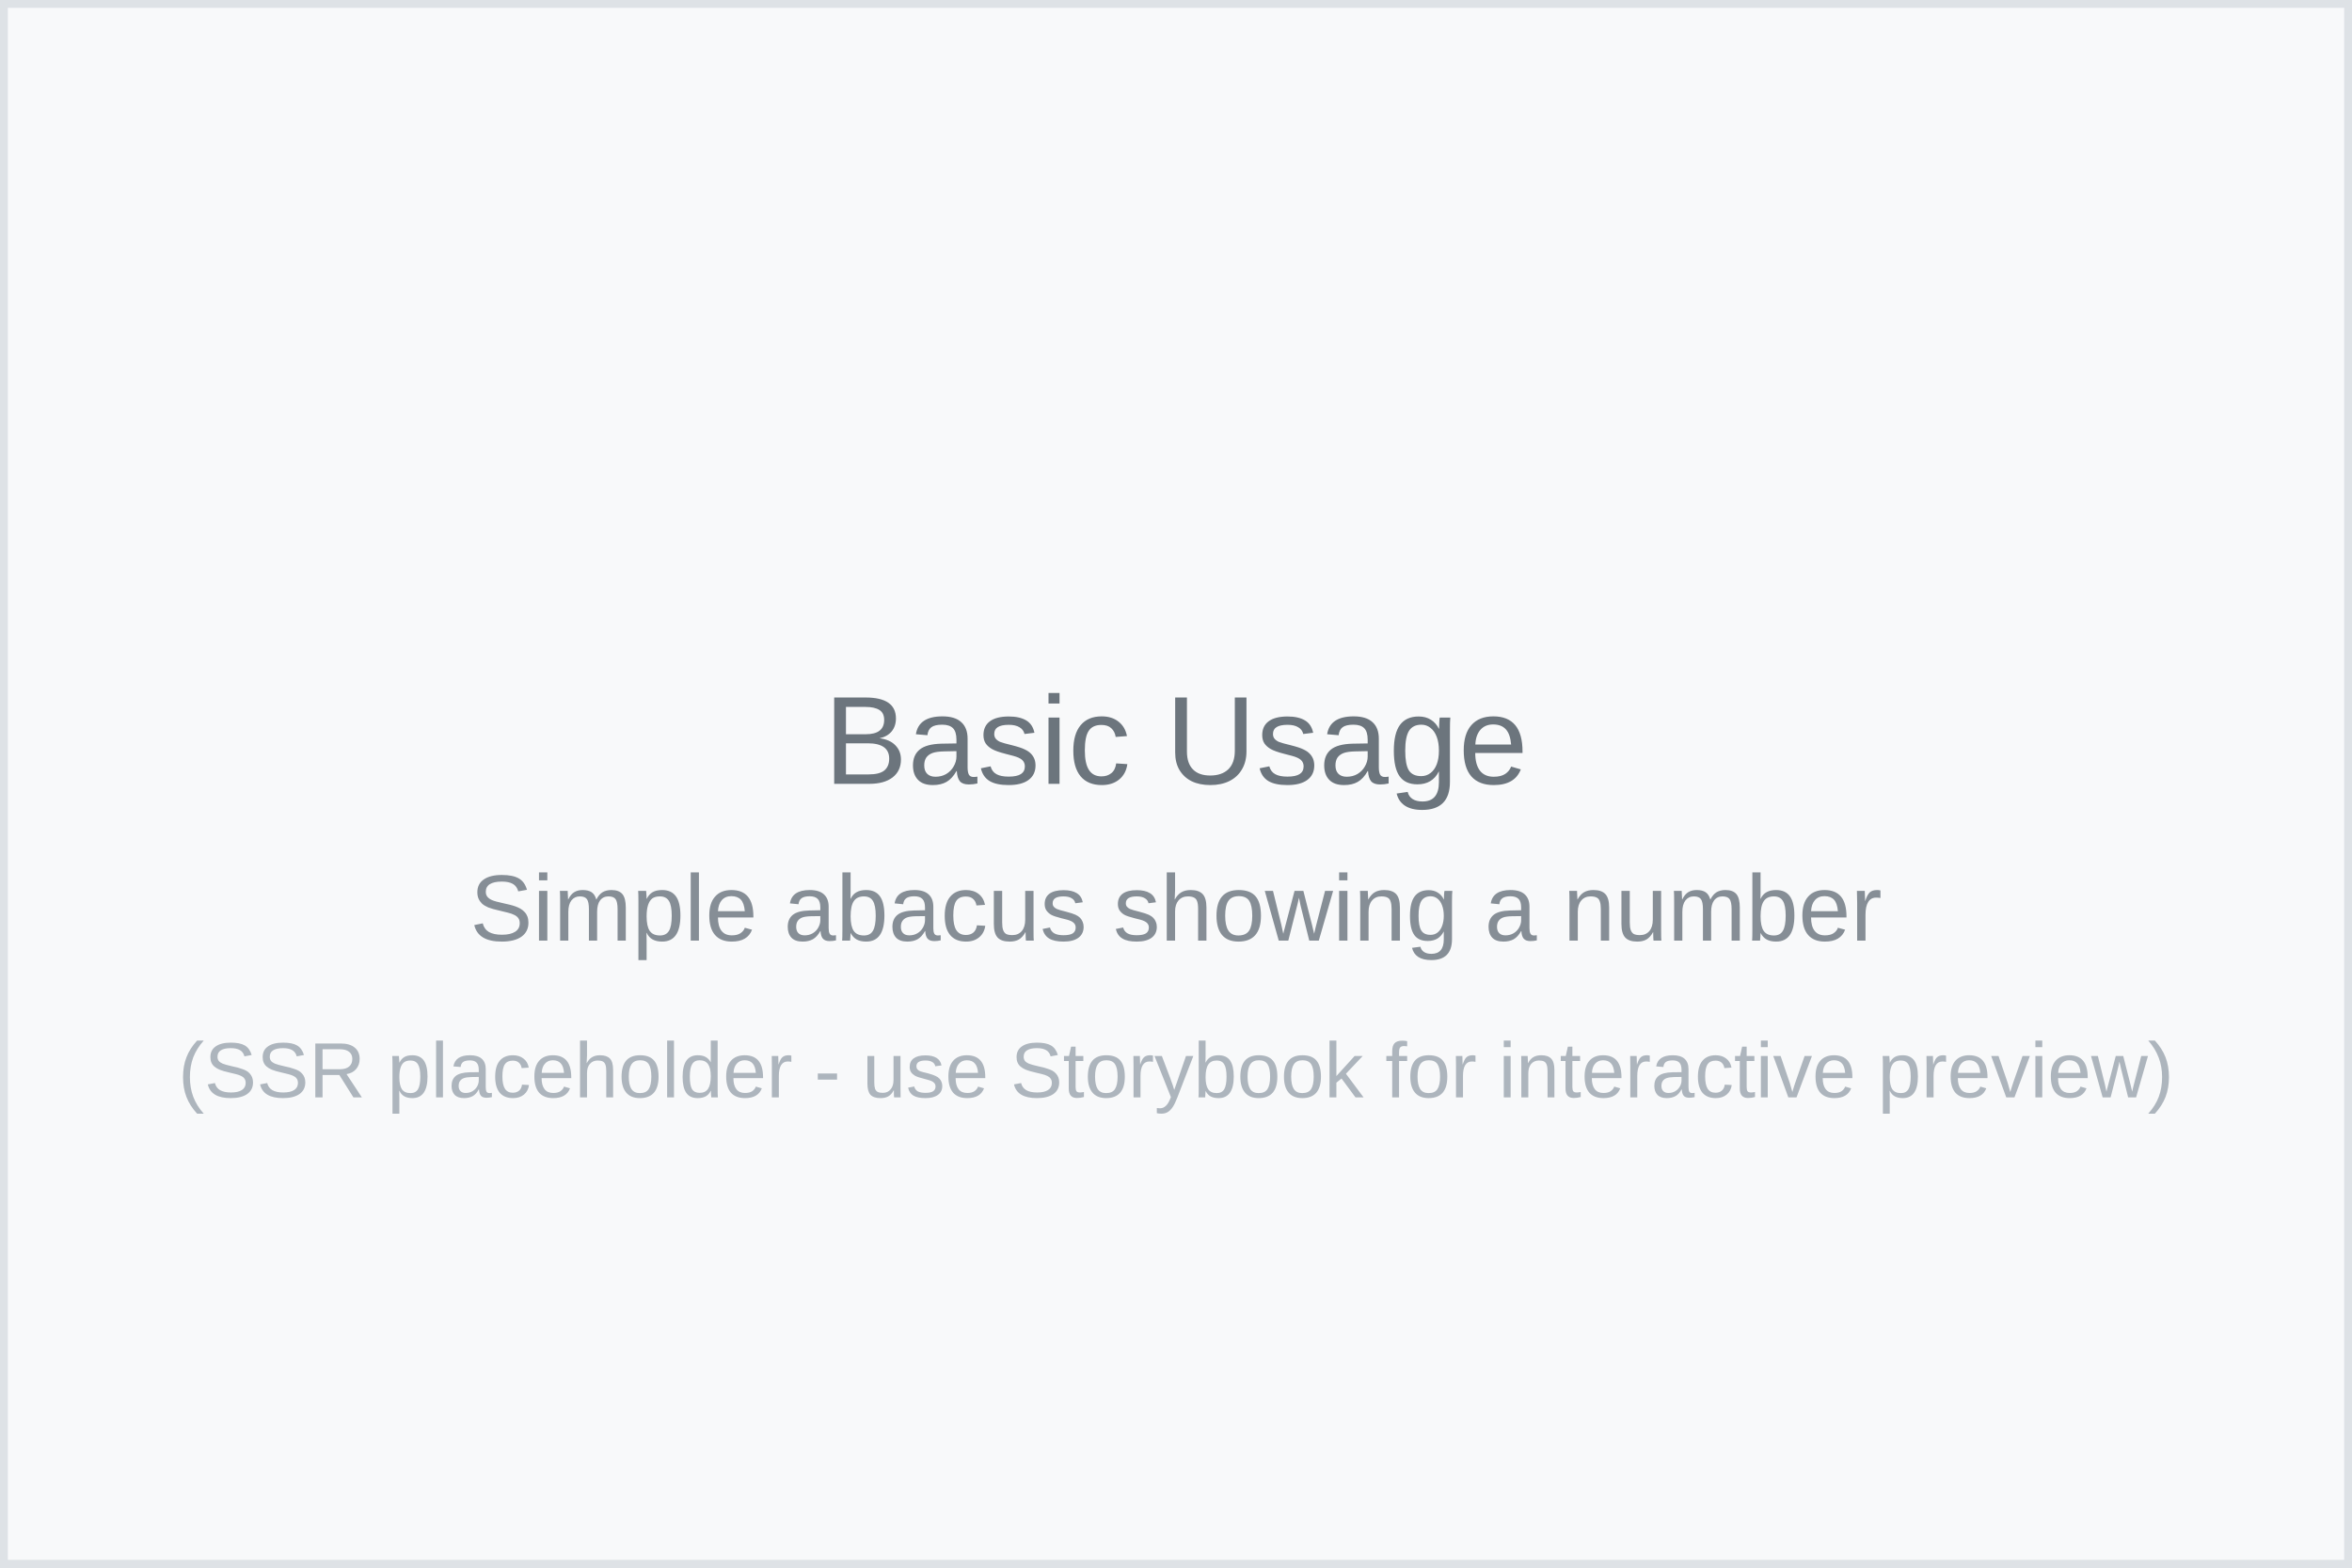
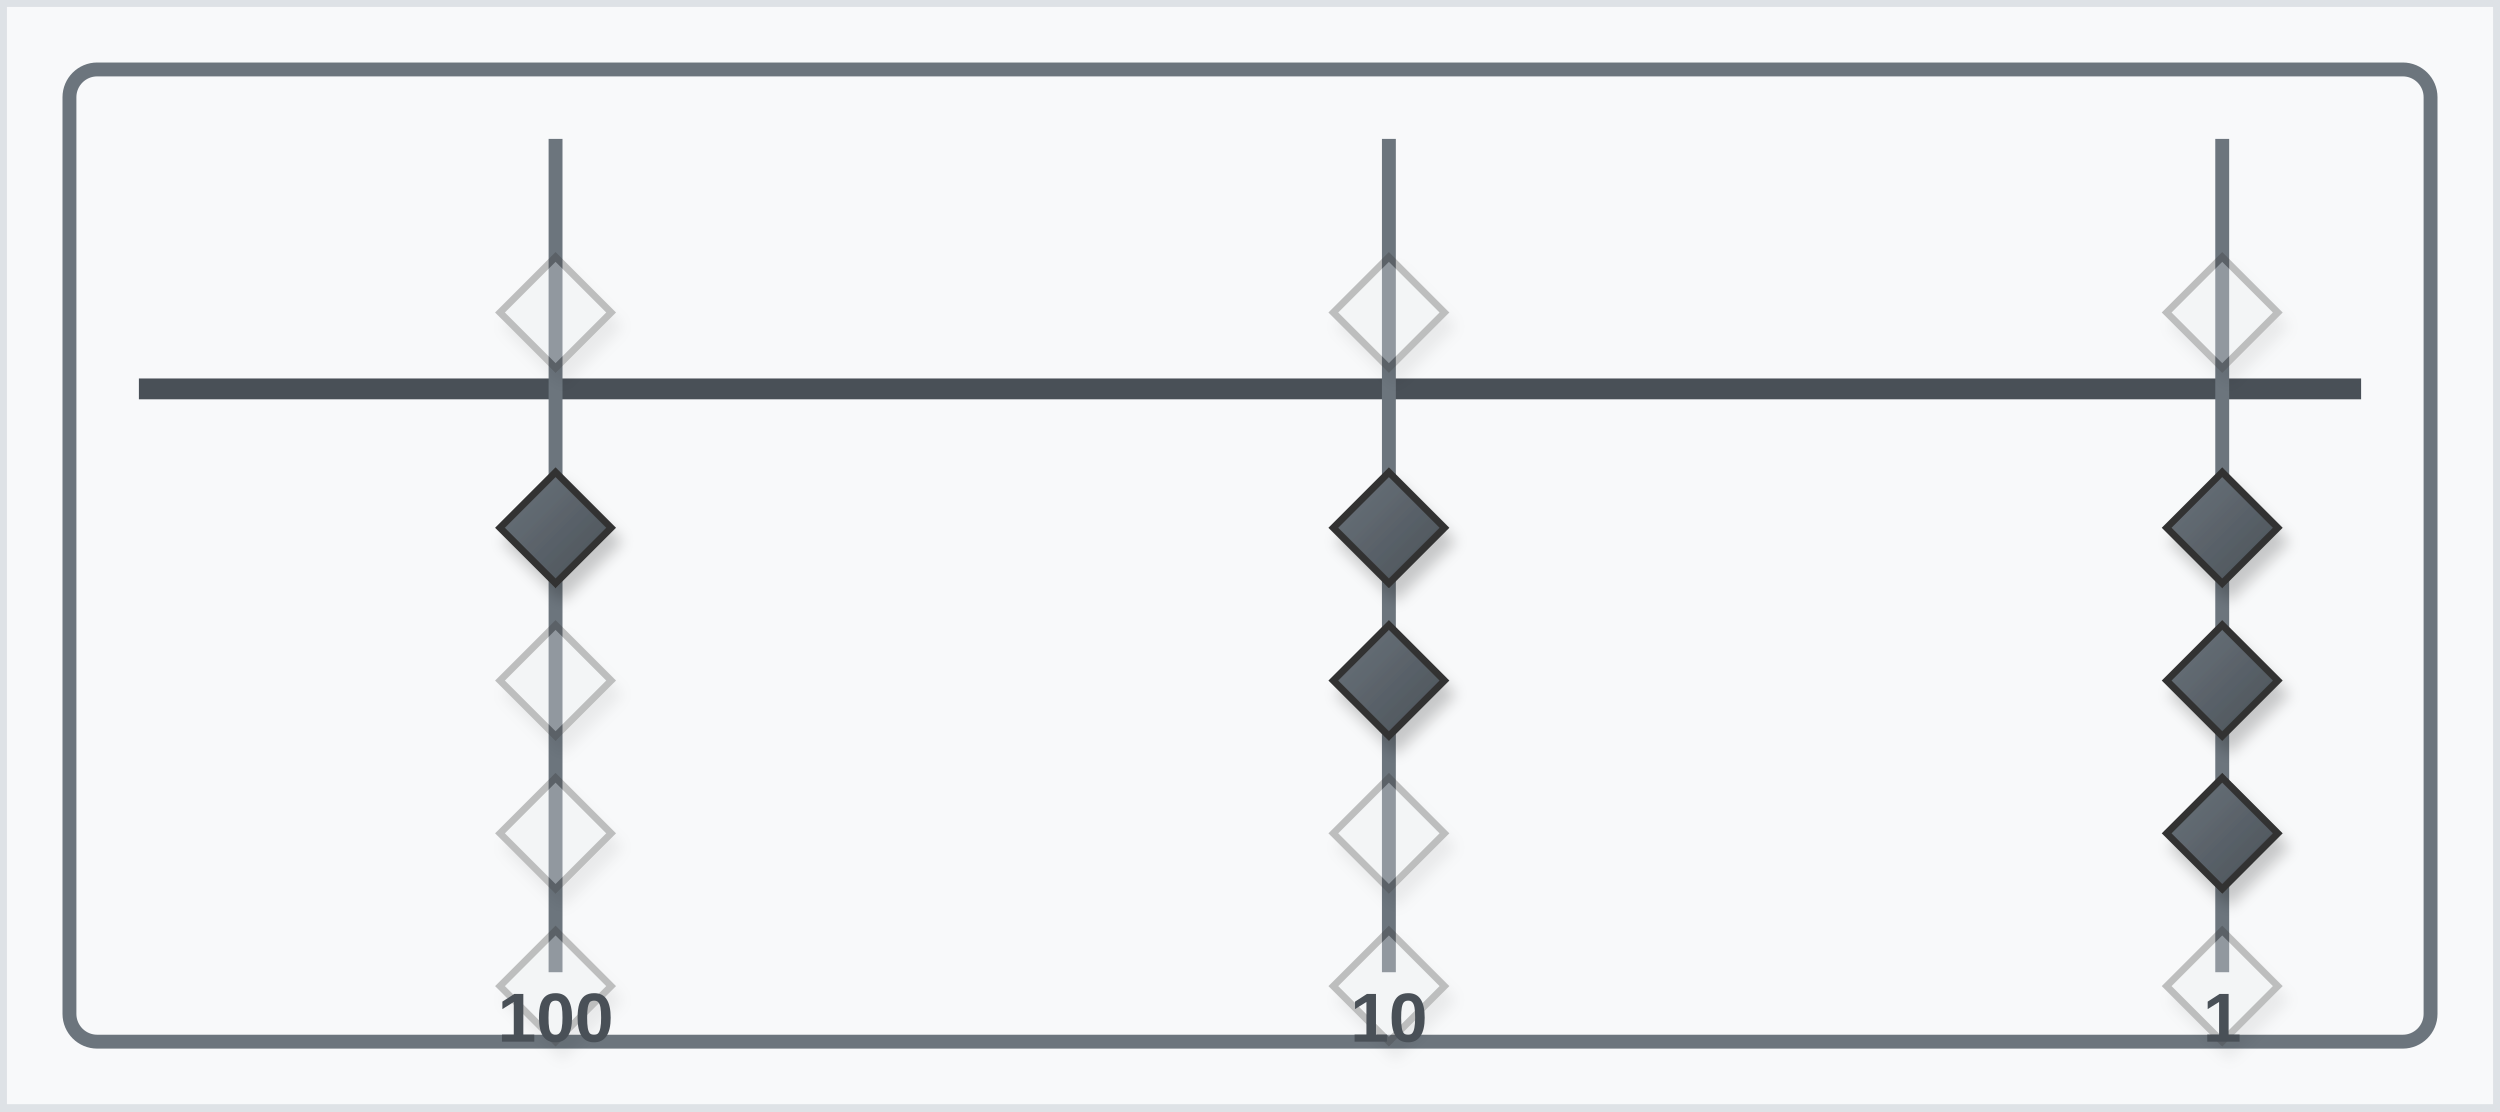
- <svg xmlns="http://www.w3.org/2000/svg" width="300" height="200" viewBox="0 0 300 200">
-   <rect width="300" height="200" fill="#f8f9fa" stroke="#dee2e6" stroke-width="2" />
-   <text x="150" y="100" text-anchor="middle" font-family="Arial, sans-serif" font-size="16" fill="#6c757d">
-     Basic Usage
-   </text>
-   <text x="150" y="120" text-anchor="middle" font-family="Arial, sans-serif" font-size="12" fill="#868e96">
-     Simple abacus showing a number
-   </text>
-   <text x="150" y="140" text-anchor="middle" font-family="Arial, sans-serif" font-size="10" fill="#adb5bd">
-     (SSR placeholder - use Storybook for interactive preview)
-   </text>
+ <svg xmlns="http://www.w3.org/2000/svg" width="360" height="160" viewBox="0 0 360 160">
+   <defs>
+     <linearGradient id="heavenGradient" x1="0%" y1="0%" x2="100%" y2="100%">
+       <stop offset="0%" style="stop-color:#6c757d;stop-opacity:1" />
+       <stop offset="100%" style="stop-color:#495057;stop-opacity:1" />
+     </linearGradient>
+     <linearGradient id="earthGradient" x1="0%" y1="0%" x2="100%" y2="100%">
+       <stop offset="0%" style="stop-color:#6c757d;stop-opacity:1" />
+       <stop offset="100%" style="stop-color:#495057;stop-opacity:1" />
+     </linearGradient>
+     <filter id="beadShadow" x="-50%" y="-50%" width="200%" height="200%">
+       <feDropShadow dx="1" dy="2" stdDeviation="1" flood-color="#000" flood-opacity="0.2" />
+     </filter>
+   </defs>
+   <rect width="360" height="160" fill="#f8f9fa" stroke="#dee2e6" stroke-width="2" />
+   <rect x="10" y="10" width="340" height="140" fill="none" stroke="#6c757d" stroke-width="2" rx="4" />
+   <line x1="20" y1="56" x2="340" y2="56" stroke="#495057" stroke-width="3" />
+   <line x1="80" y1="20" x2="80" y2="140" stroke="#6c757d" stroke-width="2" />
+   <polygon points="80,37 88,45 80,53 72,45" fill="#e9ecef" opacity="0.3" stroke="#333" stroke-width="1" filter="url(#beadShadow)" />
+   <polygon points="80,68 88,76 80,84 72,76" fill="url(#earthGradient)" opacity="1" stroke="#333" stroke-width="1" filter="url(#beadShadow)" />
+   <polygon points="80,90 88,98 80,106 72,98" fill="#e9ecef" opacity="0.3" stroke="#333" stroke-width="1" filter="url(#beadShadow)" />
+   <polygon points="80,112 88,120 80,128 72,120" fill="#e9ecef" opacity="0.3" stroke="#333" stroke-width="1" filter="url(#beadShadow)" />
+   <polygon points="80,134 88,142 80,150 72,142" fill="#e9ecef" opacity="0.3" stroke="#333" stroke-width="1" filter="url(#beadShadow)" />
+   <text x="80" y="150" text-anchor="middle" font-family="Arial, sans-serif" font-size="10px" fill="#495057" font-weight="bold">100</text>
+   <line x1="200" y1="20" x2="200" y2="140" stroke="#6c757d" stroke-width="2" />
+   <polygon points="200,37 208,45 200,53 192,45" fill="#e9ecef" opacity="0.3" stroke="#333" stroke-width="1" filter="url(#beadShadow)" />
+   <polygon points="200,68 208,76 200,84 192,76" fill="url(#earthGradient)" opacity="1" stroke="#333" stroke-width="1" filter="url(#beadShadow)" />
+   <polygon points="200,90 208,98 200,106 192,98" fill="url(#earthGradient)" opacity="1" stroke="#333" stroke-width="1" filter="url(#beadShadow)" />
+   <polygon points="200,112 208,120 200,128 192,120" fill="#e9ecef" opacity="0.3" stroke="#333" stroke-width="1" filter="url(#beadShadow)" />
+   <polygon points="200,134 208,142 200,150 192,142" fill="#e9ecef" opacity="0.3" stroke="#333" stroke-width="1" filter="url(#beadShadow)" />
+   <text x="200" y="150" text-anchor="middle" font-family="Arial, sans-serif" font-size="10px" fill="#495057" font-weight="bold">10</text>
+   <line x1="320" y1="20" x2="320" y2="140" stroke="#6c757d" stroke-width="2" />
+   <polygon points="320,37 328,45 320,53 312,45" fill="#e9ecef" opacity="0.3" stroke="#333" stroke-width="1" filter="url(#beadShadow)" />
+   <polygon points="320,68 328,76 320,84 312,76" fill="url(#earthGradient)" opacity="1" stroke="#333" stroke-width="1" filter="url(#beadShadow)" />
+   <polygon points="320,90 328,98 320,106 312,98" fill="url(#earthGradient)" opacity="1" stroke="#333" stroke-width="1" filter="url(#beadShadow)" />
+   <polygon points="320,112 328,120 320,128 312,120" fill="url(#earthGradient)" opacity="1" stroke="#333" stroke-width="1" filter="url(#beadShadow)" />
+   <polygon points="320,134 328,142 320,150 312,142" fill="#e9ecef" opacity="0.3" stroke="#333" stroke-width="1" filter="url(#beadShadow)" />
+   <text x="320" y="150" text-anchor="middle" font-family="Arial, sans-serif" font-size="10px" fill="#495057" font-weight="bold">1</text>
</svg>
